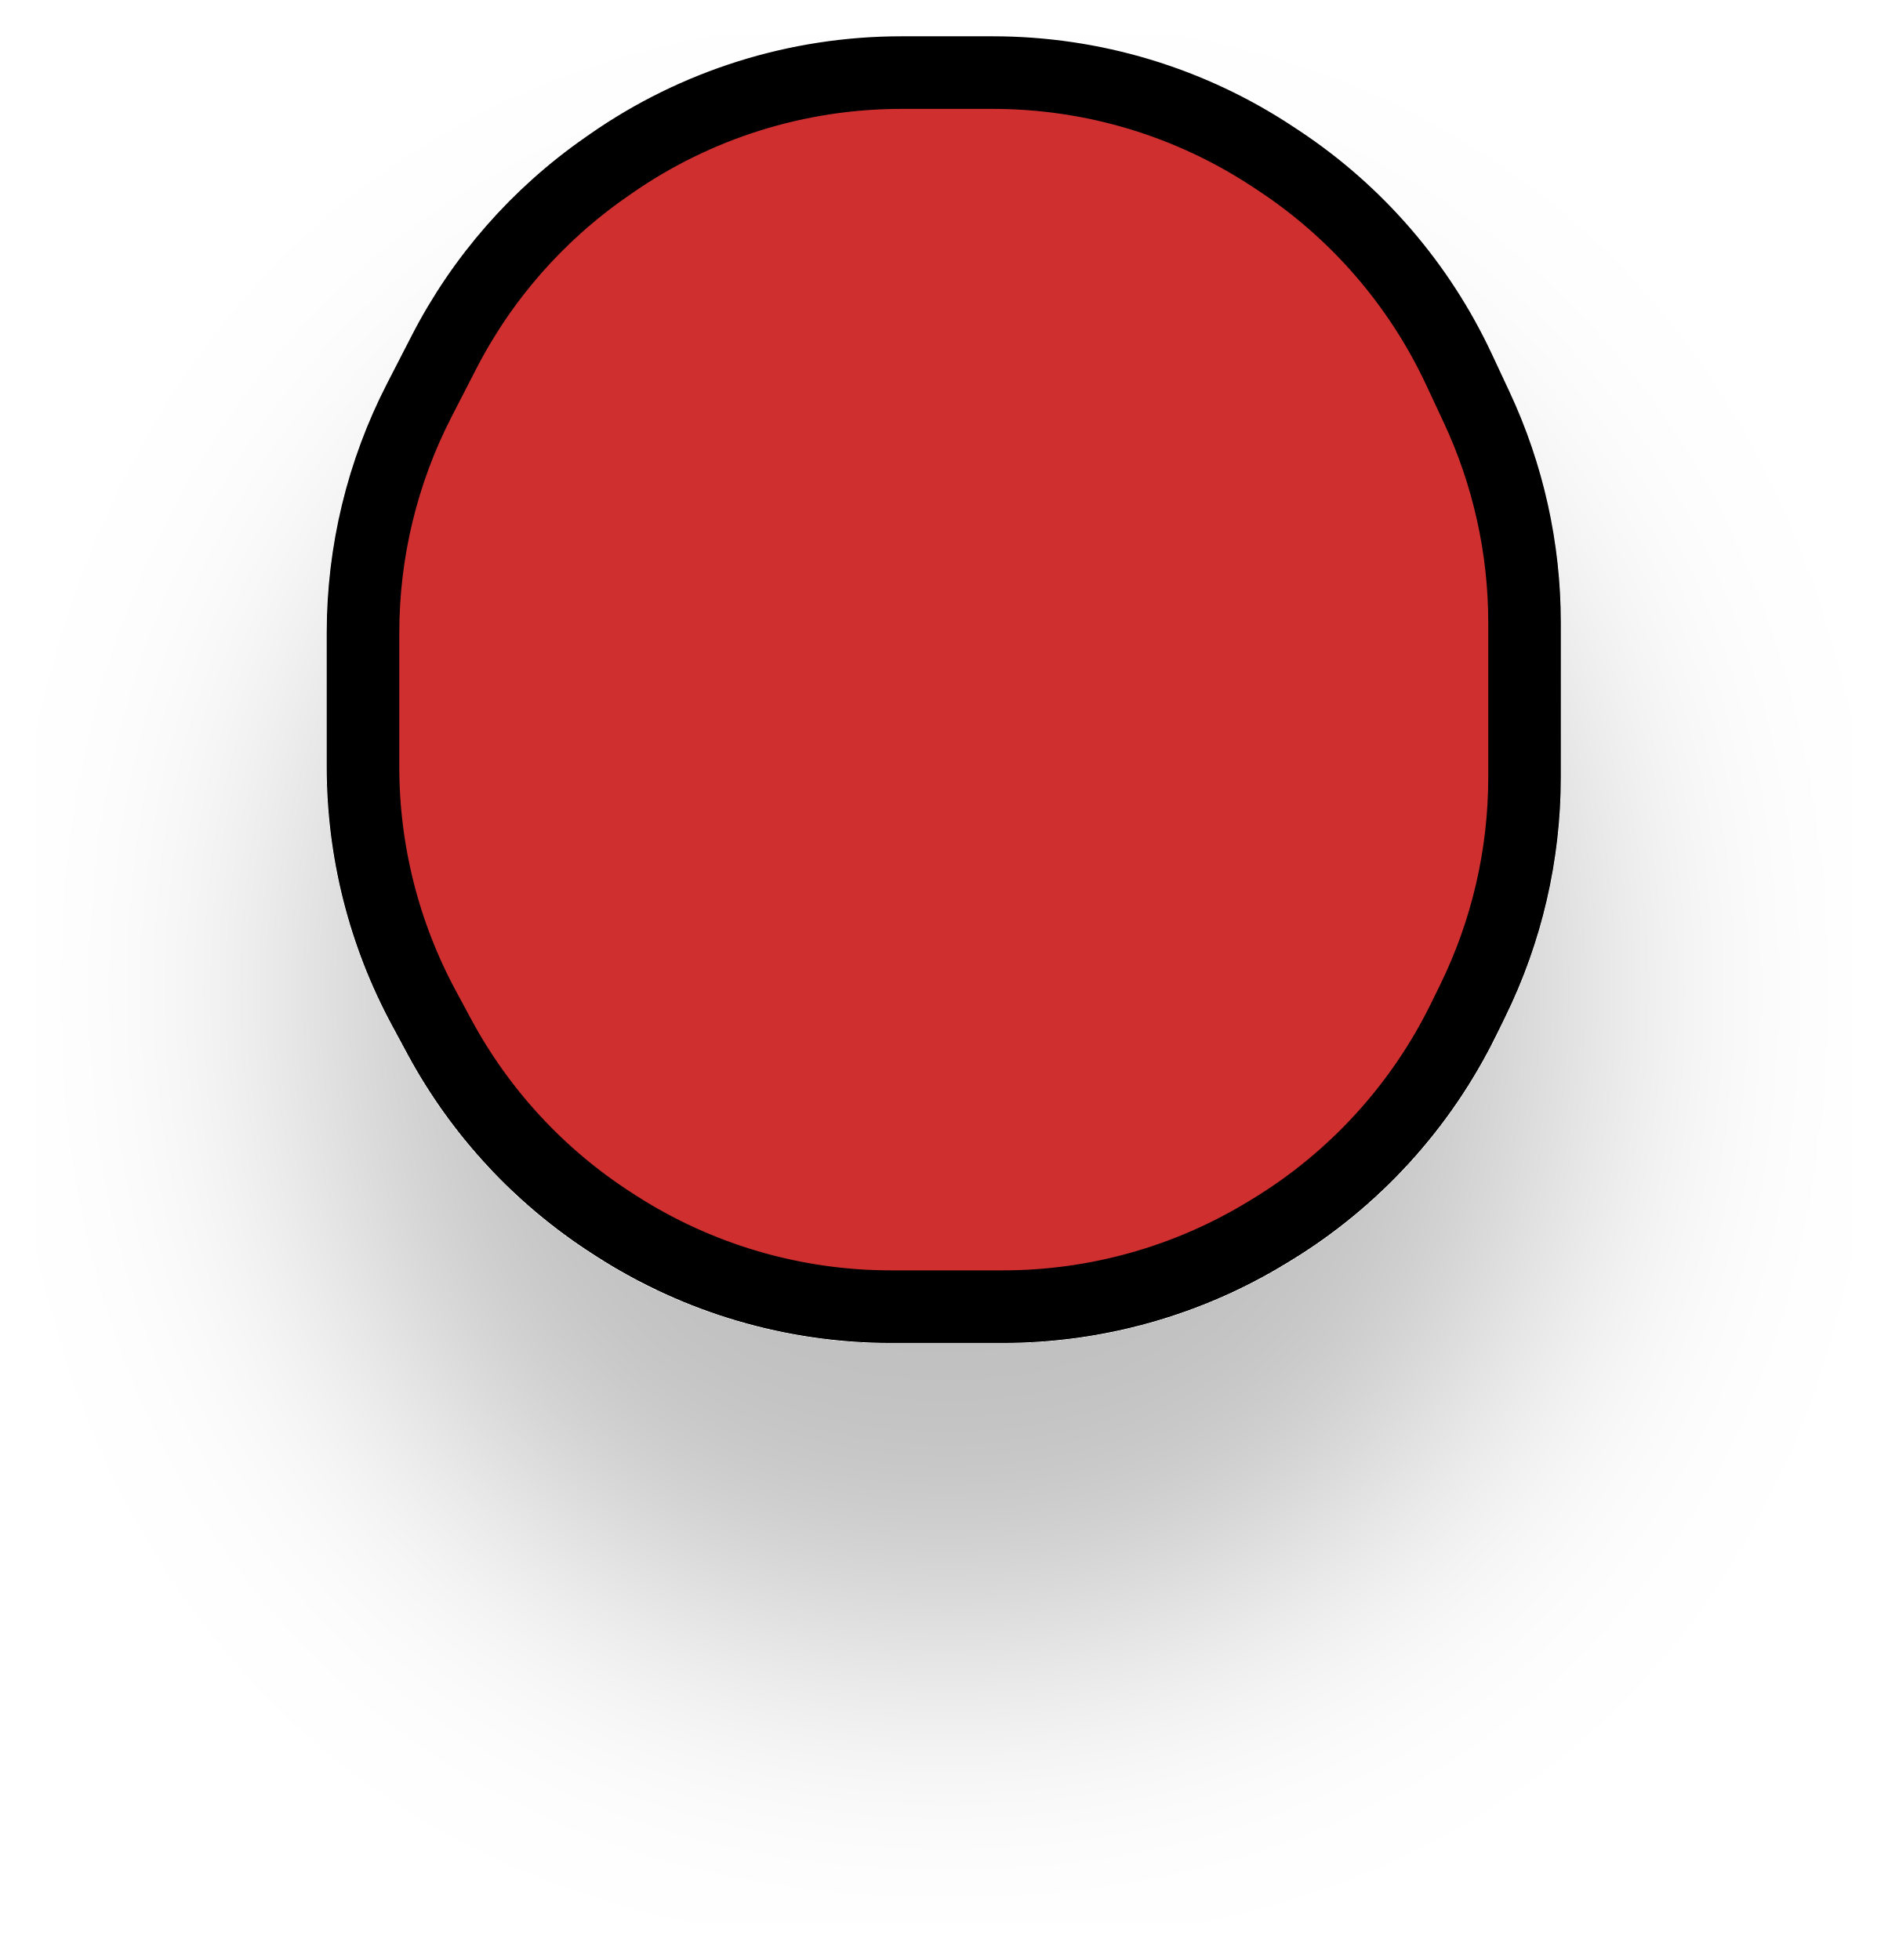
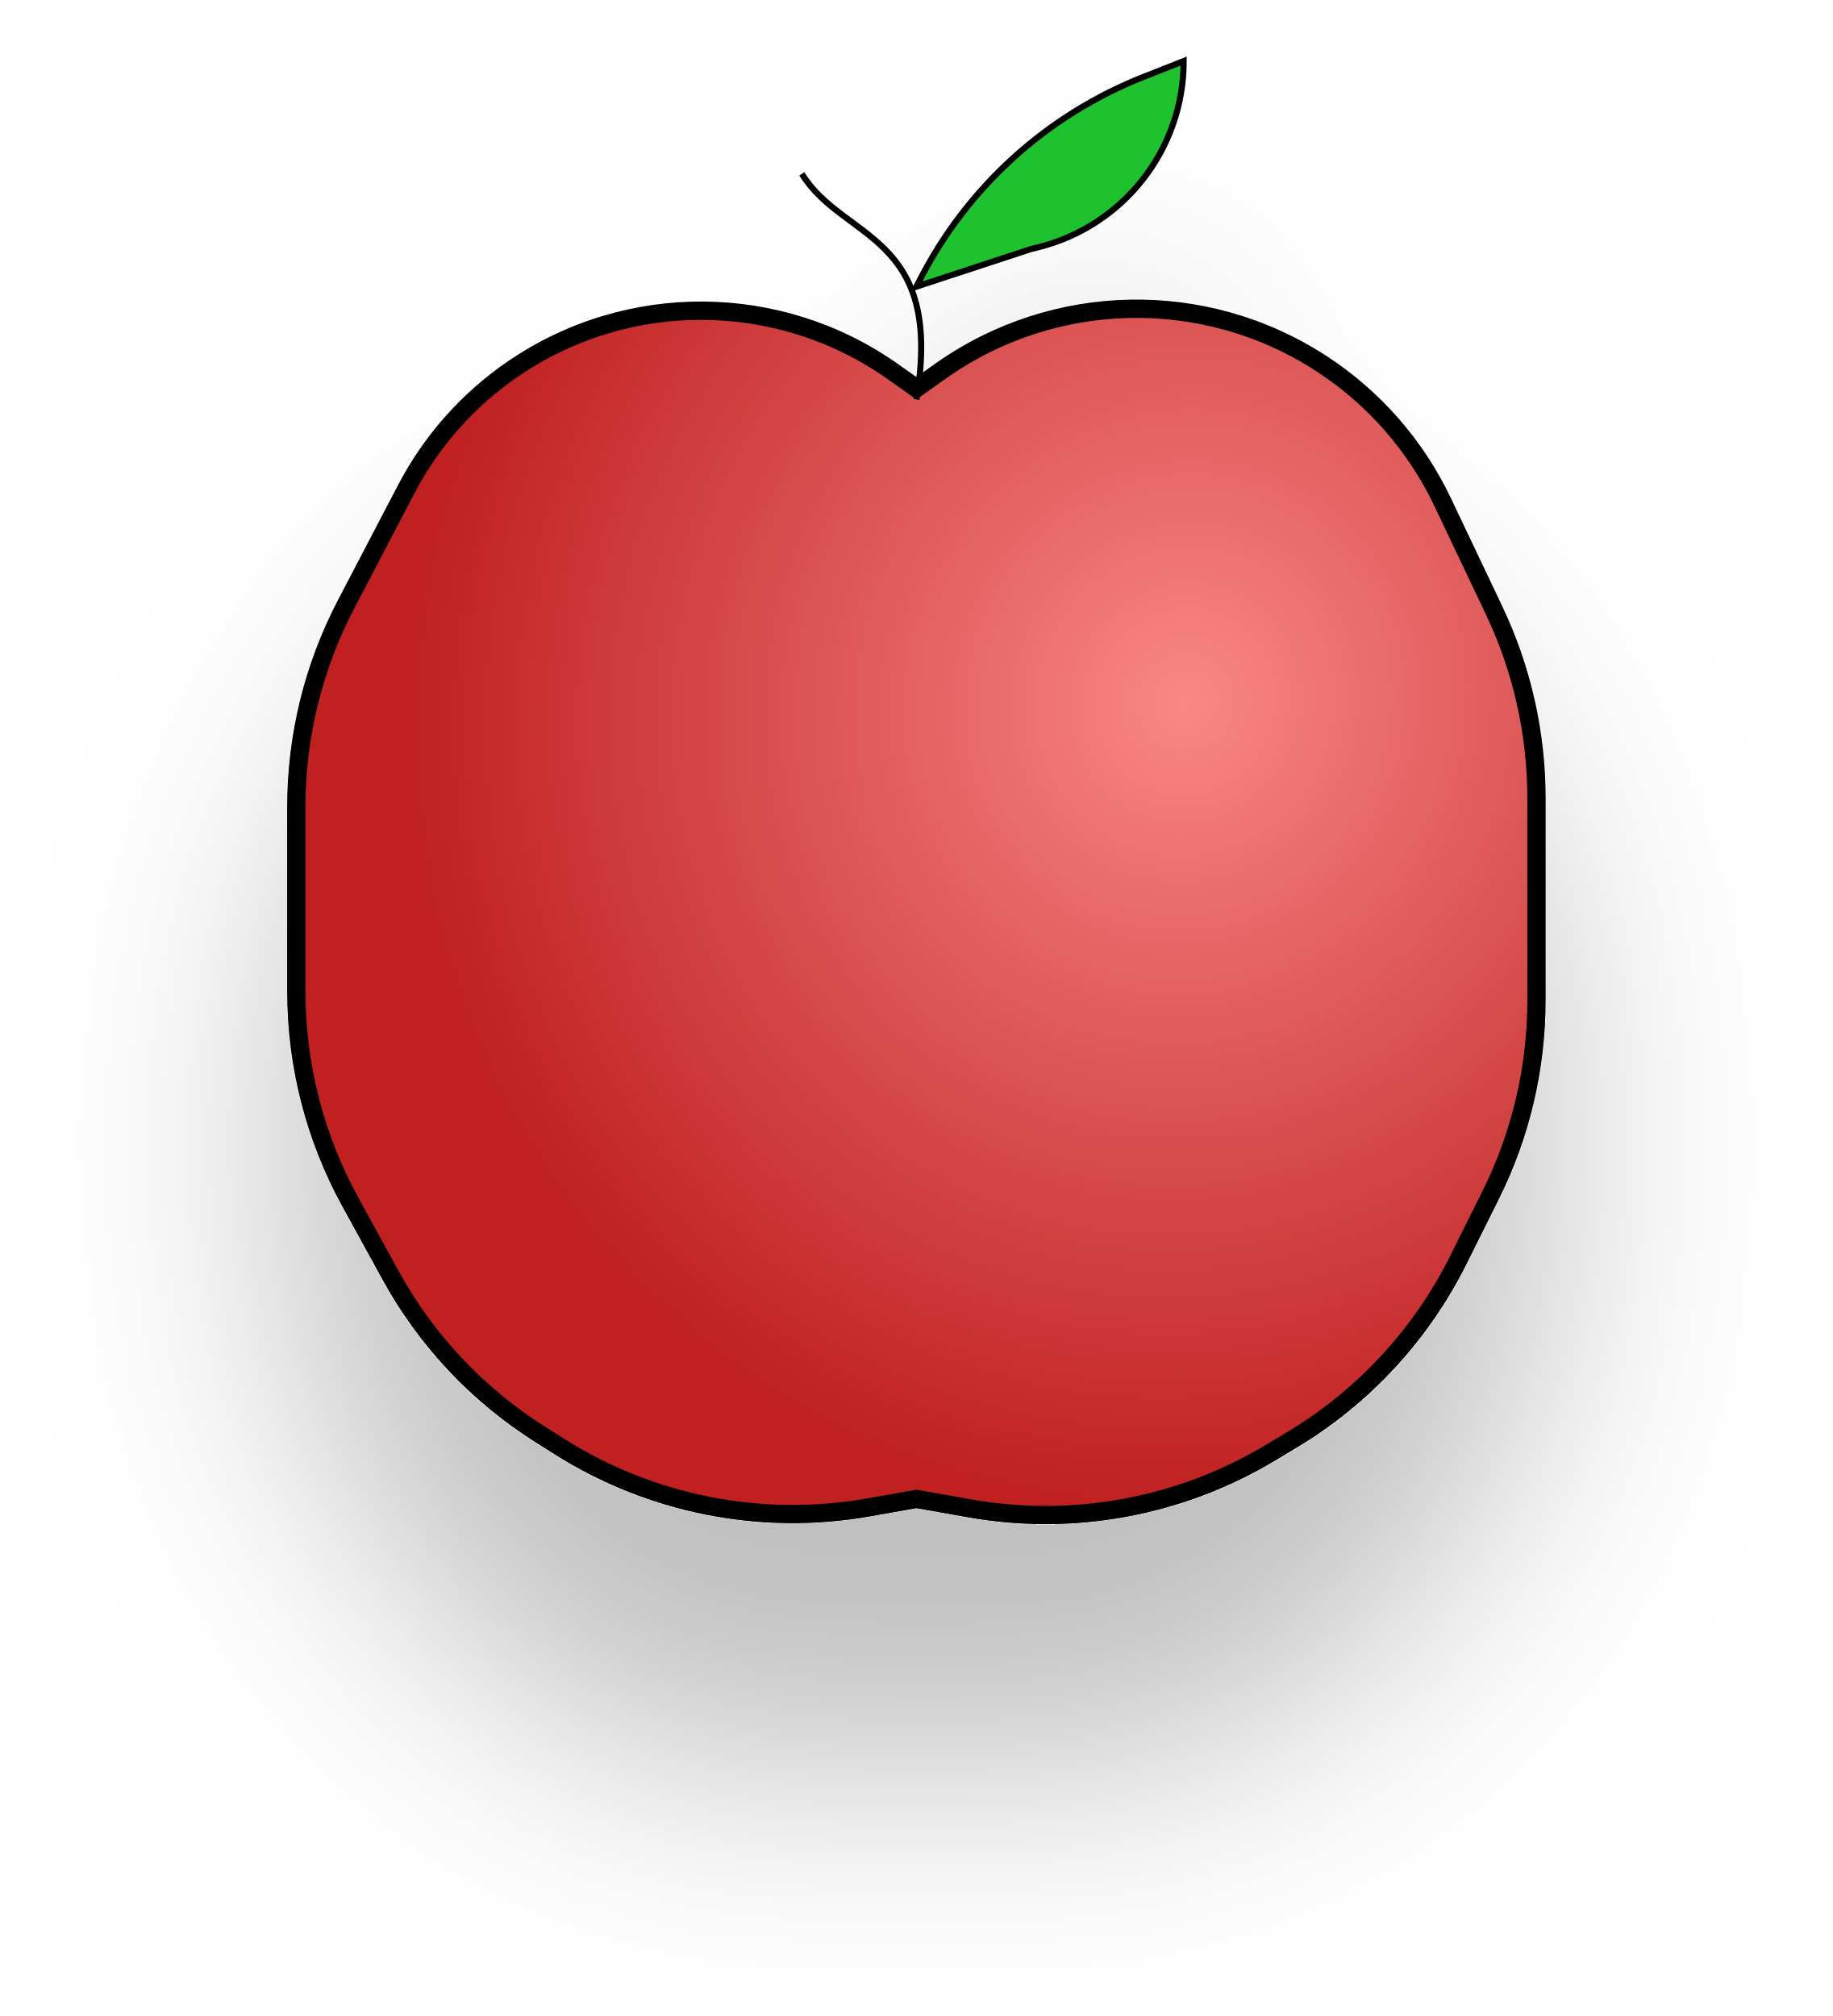
- <svg xmlns="http://www.w3.org/2000/svg" width="26" height="27" viewBox="0 0 26 27" fill="none">
-   <g filter="url(#filter0_d_15_3)">
-     <path d="M21 10.707V8.577C21 7.552 20.775 6.54 20.341 5.611L20.096 5.087C19.55 3.92 18.692 2.926 17.618 2.215L17.539 2.163C16.394 1.404 15.05 1 13.676 1H12.415C10.985 1 9.588 1.438 8.414 2.256L8.34 2.308C7.403 2.961 6.64 3.833 6.117 4.849L5.775 5.514C5.266 6.504 5 7.602 5 8.716V10.564C5 11.725 5.289 12.868 5.841 13.89L6.056 14.289C6.618 15.329 7.435 16.21 8.429 16.85L8.488 16.888C9.617 17.614 10.931 18 12.274 18H13.813C15.101 18 16.364 17.645 17.463 16.973L17.524 16.936C18.658 16.243 19.572 15.241 20.158 14.048L20.283 13.793C20.755 12.833 21 11.777 21 10.707Z" fill="#CF2F2F" />
-     <path d="M21 10.707V8.577C21 7.552 20.775 6.54 20.341 5.611L20.096 5.087C19.55 3.92 18.692 2.926 17.618 2.215L17.539 2.163C16.394 1.404 15.05 1 13.676 1H12.415C10.985 1 9.588 1.438 8.414 2.256L8.34 2.308C7.403 2.961 6.64 3.833 6.117 4.849L5.775 5.514C5.266 6.504 5 7.602 5 8.716V10.564C5 11.725 5.289 12.868 5.841 13.89L6.056 14.289C6.618 15.329 7.435 16.21 8.429 16.85L8.488 16.888C9.617 17.614 10.931 18 12.274 18H13.813C15.101 18 16.364 17.645 17.463 16.973L17.524 16.936C18.658 16.243 19.572 15.241 20.158 14.048L20.283 13.793C20.755 12.833 21 11.777 21 10.707Z" stroke="black" />
+ <svg xmlns="http://www.w3.org/2000/svg" width="30" height="33" viewBox="0 0 30 33" fill="none">
+   <g filter="url(#filter0_d_38_131)">
+     <path d="M25.15 16.377V13.065C25.15 12.004 24.914 10.956 24.459 9.997L23.615 8.221C23.176 7.297 22.49 6.512 21.632 5.953C19.726 4.711 17.255 4.759 15.398 6.073L15 6.355L14.62 6.086C12.759 4.769 10.274 4.751 8.394 6.041C7.66 6.544 7.06 7.22 6.648 8.01L5.663 9.895C5.129 10.917 4.85 12.053 4.85 13.206V16.232C4.85 17.434 5.153 18.617 5.731 19.671L6.392 20.875C6.973 21.935 7.814 22.83 8.836 23.477L9.149 23.675C10.655 24.629 12.464 24.986 14.22 24.675L15 24.537L15.871 24.691C17.571 24.992 19.323 24.667 20.802 23.777L21.157 23.564C22.322 22.863 23.263 21.844 23.87 20.628L24.398 19.568C24.893 18.577 25.15 17.485 25.15 16.377Z" fill="url(#paint0_radial_38_131)" stroke="black" stroke-width="0.3" />
+     <path d="M15.047 4.601L15 4.692L16.875 4.077L16.985 4.05C18.388 3.704 19.375 2.446 19.375 1L18.723 1.257C17.13 1.884 15.822 3.074 15.047 4.601Z" fill="#1EC12E" stroke="black" stroke-width="0.1" />
+     <path d="M15 6.538C15.457 3.815 13.802 3.946 13.125 2.846" stroke="black" stroke-width="0.1" />
  </g>
  <defs>
-     <filter id="filter0_d_15_3" x="0.5" y="0.5" width="25" height="26" filterUnits="userSpaceOnUse" color-interpolation-filters="sRGB">
+     <filter id="filter0_d_38_131" x="0.7" y="0.927" width="28.6" height="32.024" filterUnits="userSpaceOnUse" color-interpolation-filters="sRGB">
      <feFlood flood-opacity="0" result="BackgroundImageFix" />
      <feColorMatrix in="SourceAlpha" type="matrix" values="0 0 0 0 0 0 0 0 0 0 0 0 0 0 0 0 0 0 127 0" result="hardAlpha" />
      <feOffset dy="4" />
      <feGaussianBlur stdDeviation="2" />
      <feComposite in2="hardAlpha" operator="out" />
      <feColorMatrix type="matrix" values="0 0 0 0 0 0 0 0 0 0 0 0 0 0 0 0 0 0 0.25 0" />
-       <feBlend mode="normal" in2="BackgroundImageFix" result="effect1_dropShadow_15_3" />
-       <feBlend mode="normal" in="SourceGraphic" in2="effect1_dropShadow_15_3" result="shape" />
+       <feBlend mode="normal" in2="BackgroundImageFix" result="effect1_dropShadow_38_131" />
+       <feBlend mode="normal" in="SourceGraphic" in2="effect1_dropShadow_38_131" result="shape" />
    </filter>
+     <radialGradient id="paint0_radial_38_131" cx="0" cy="0" r="1" gradientUnits="userSpaceOnUse" gradientTransform="translate(19.375 11.4615) rotate(112.109) scale(13.2846 12.6435)">
+       <stop stop-color="#FB8787" />
+       <stop offset="0.271" stop-color="#E86A6A" />
+       <stop offset="1" stop-color="#C02020" />
+     </radialGradient>
  </defs>
</svg>
